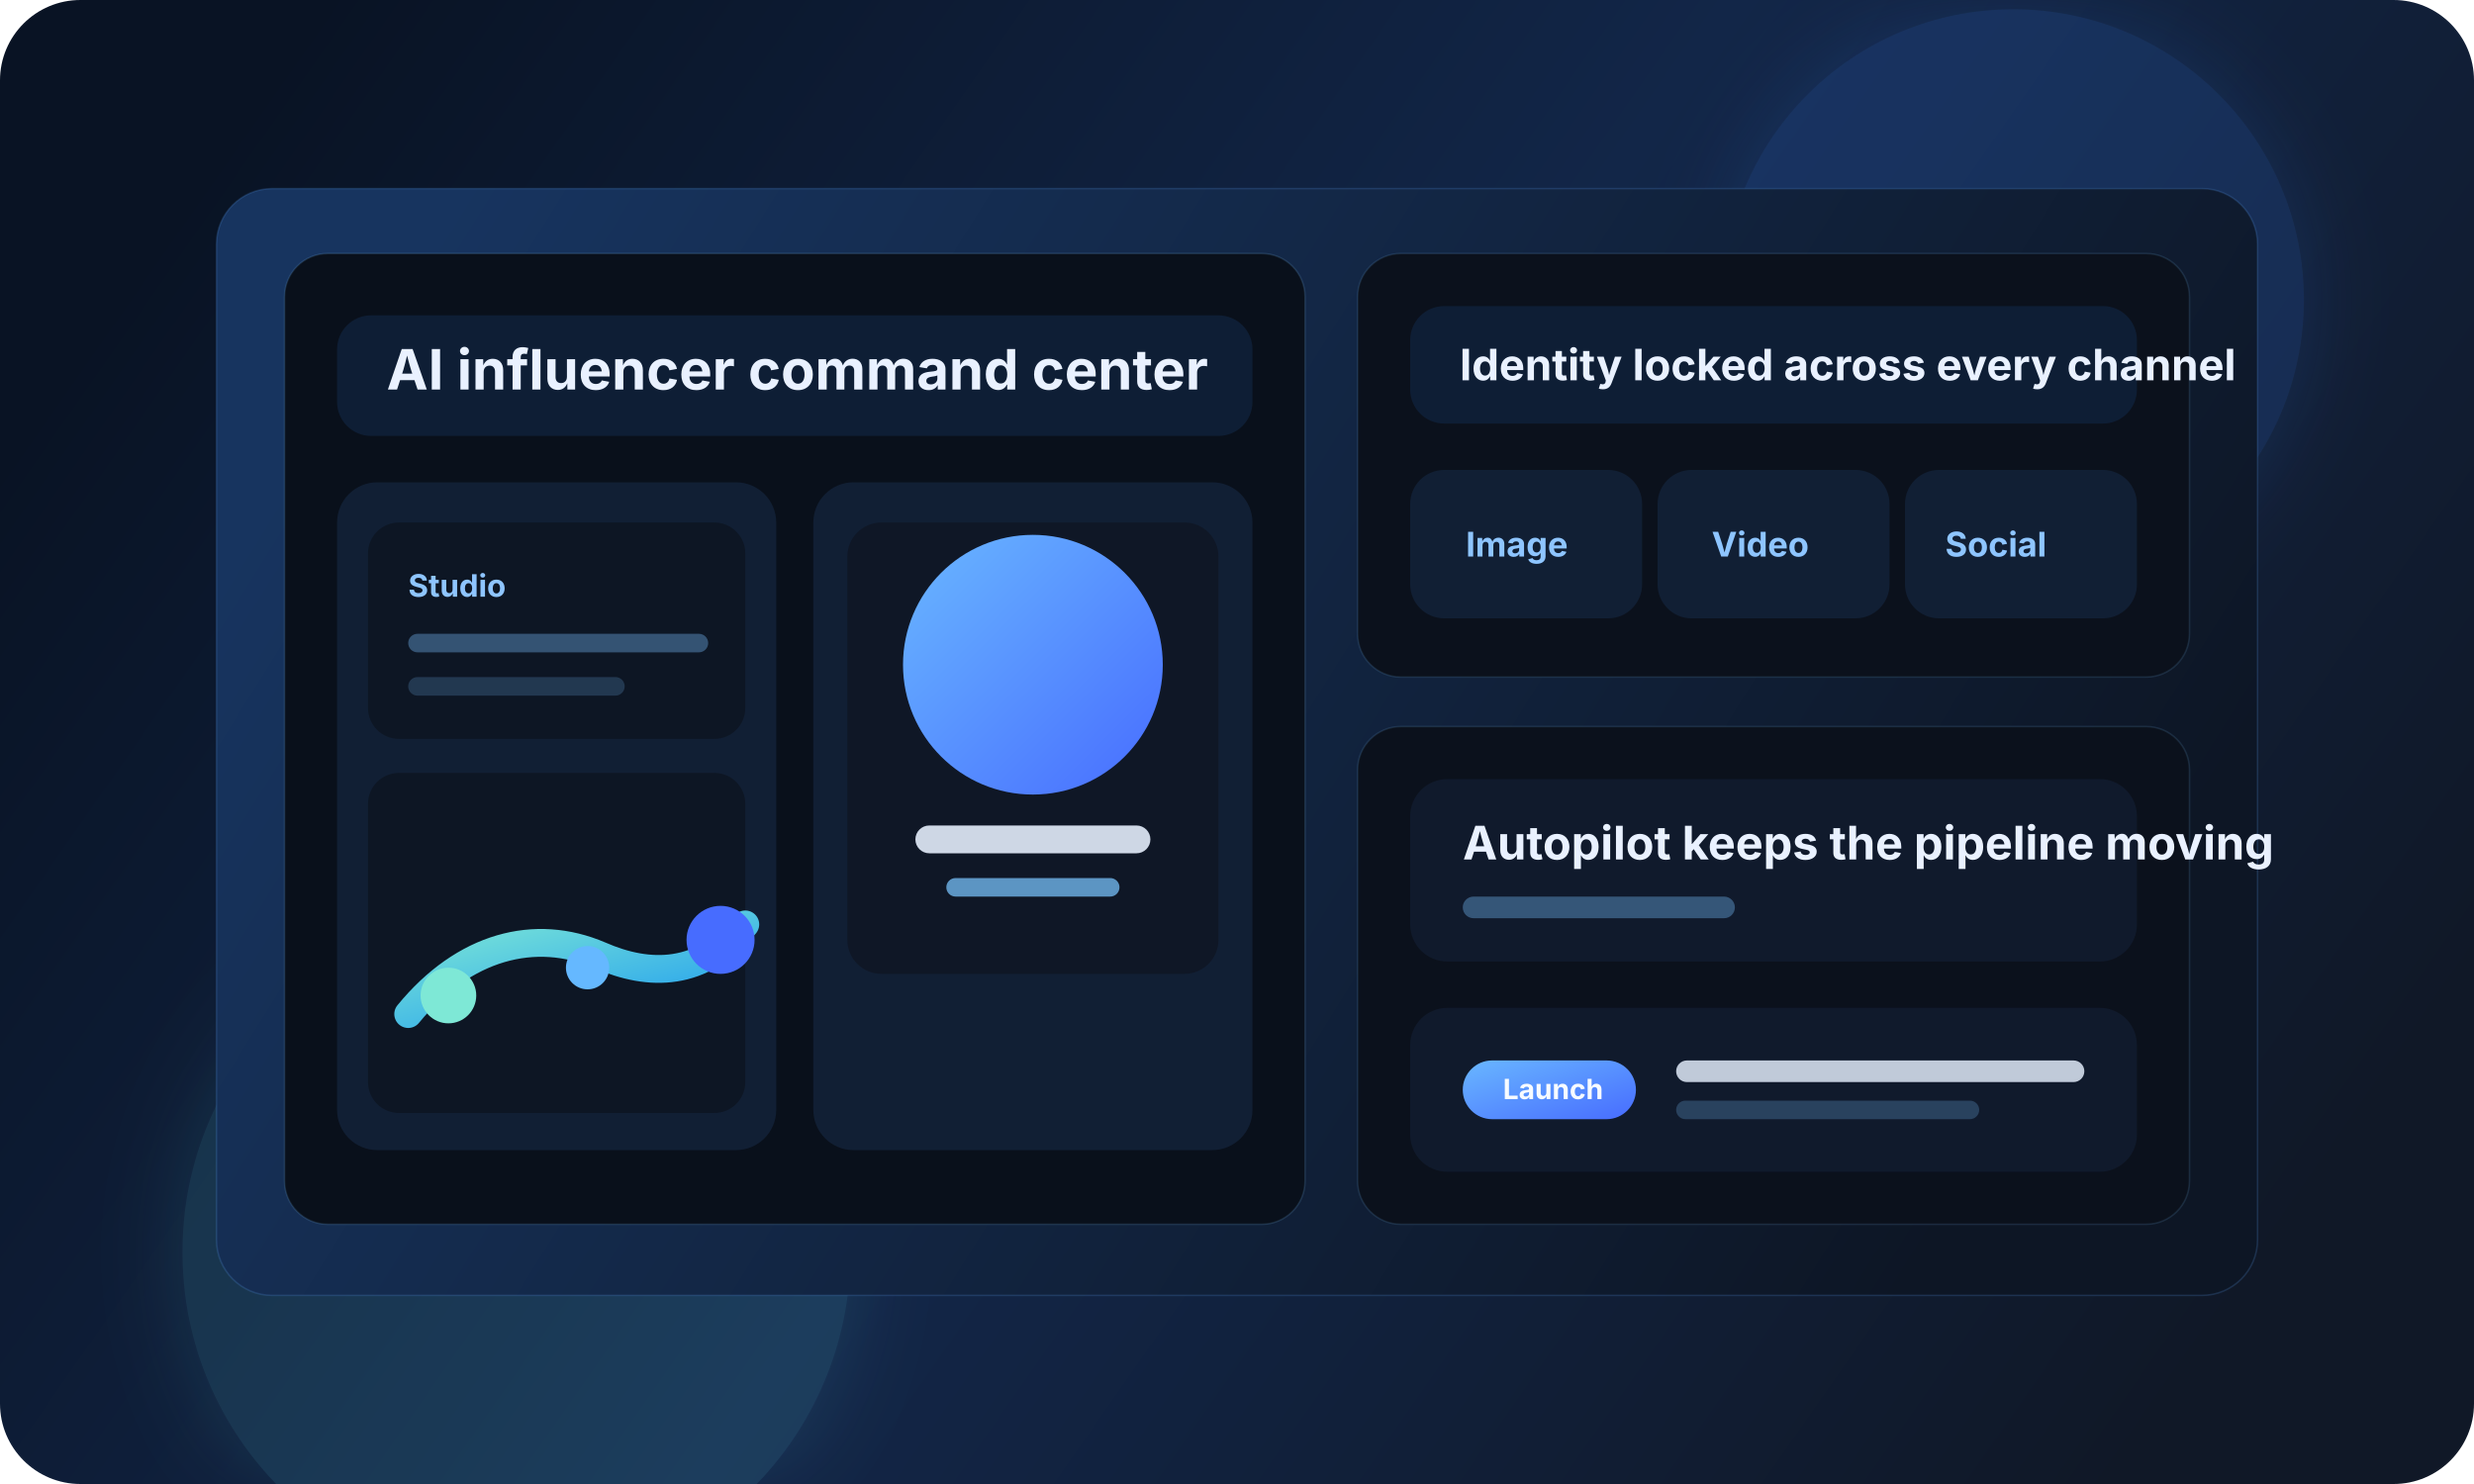
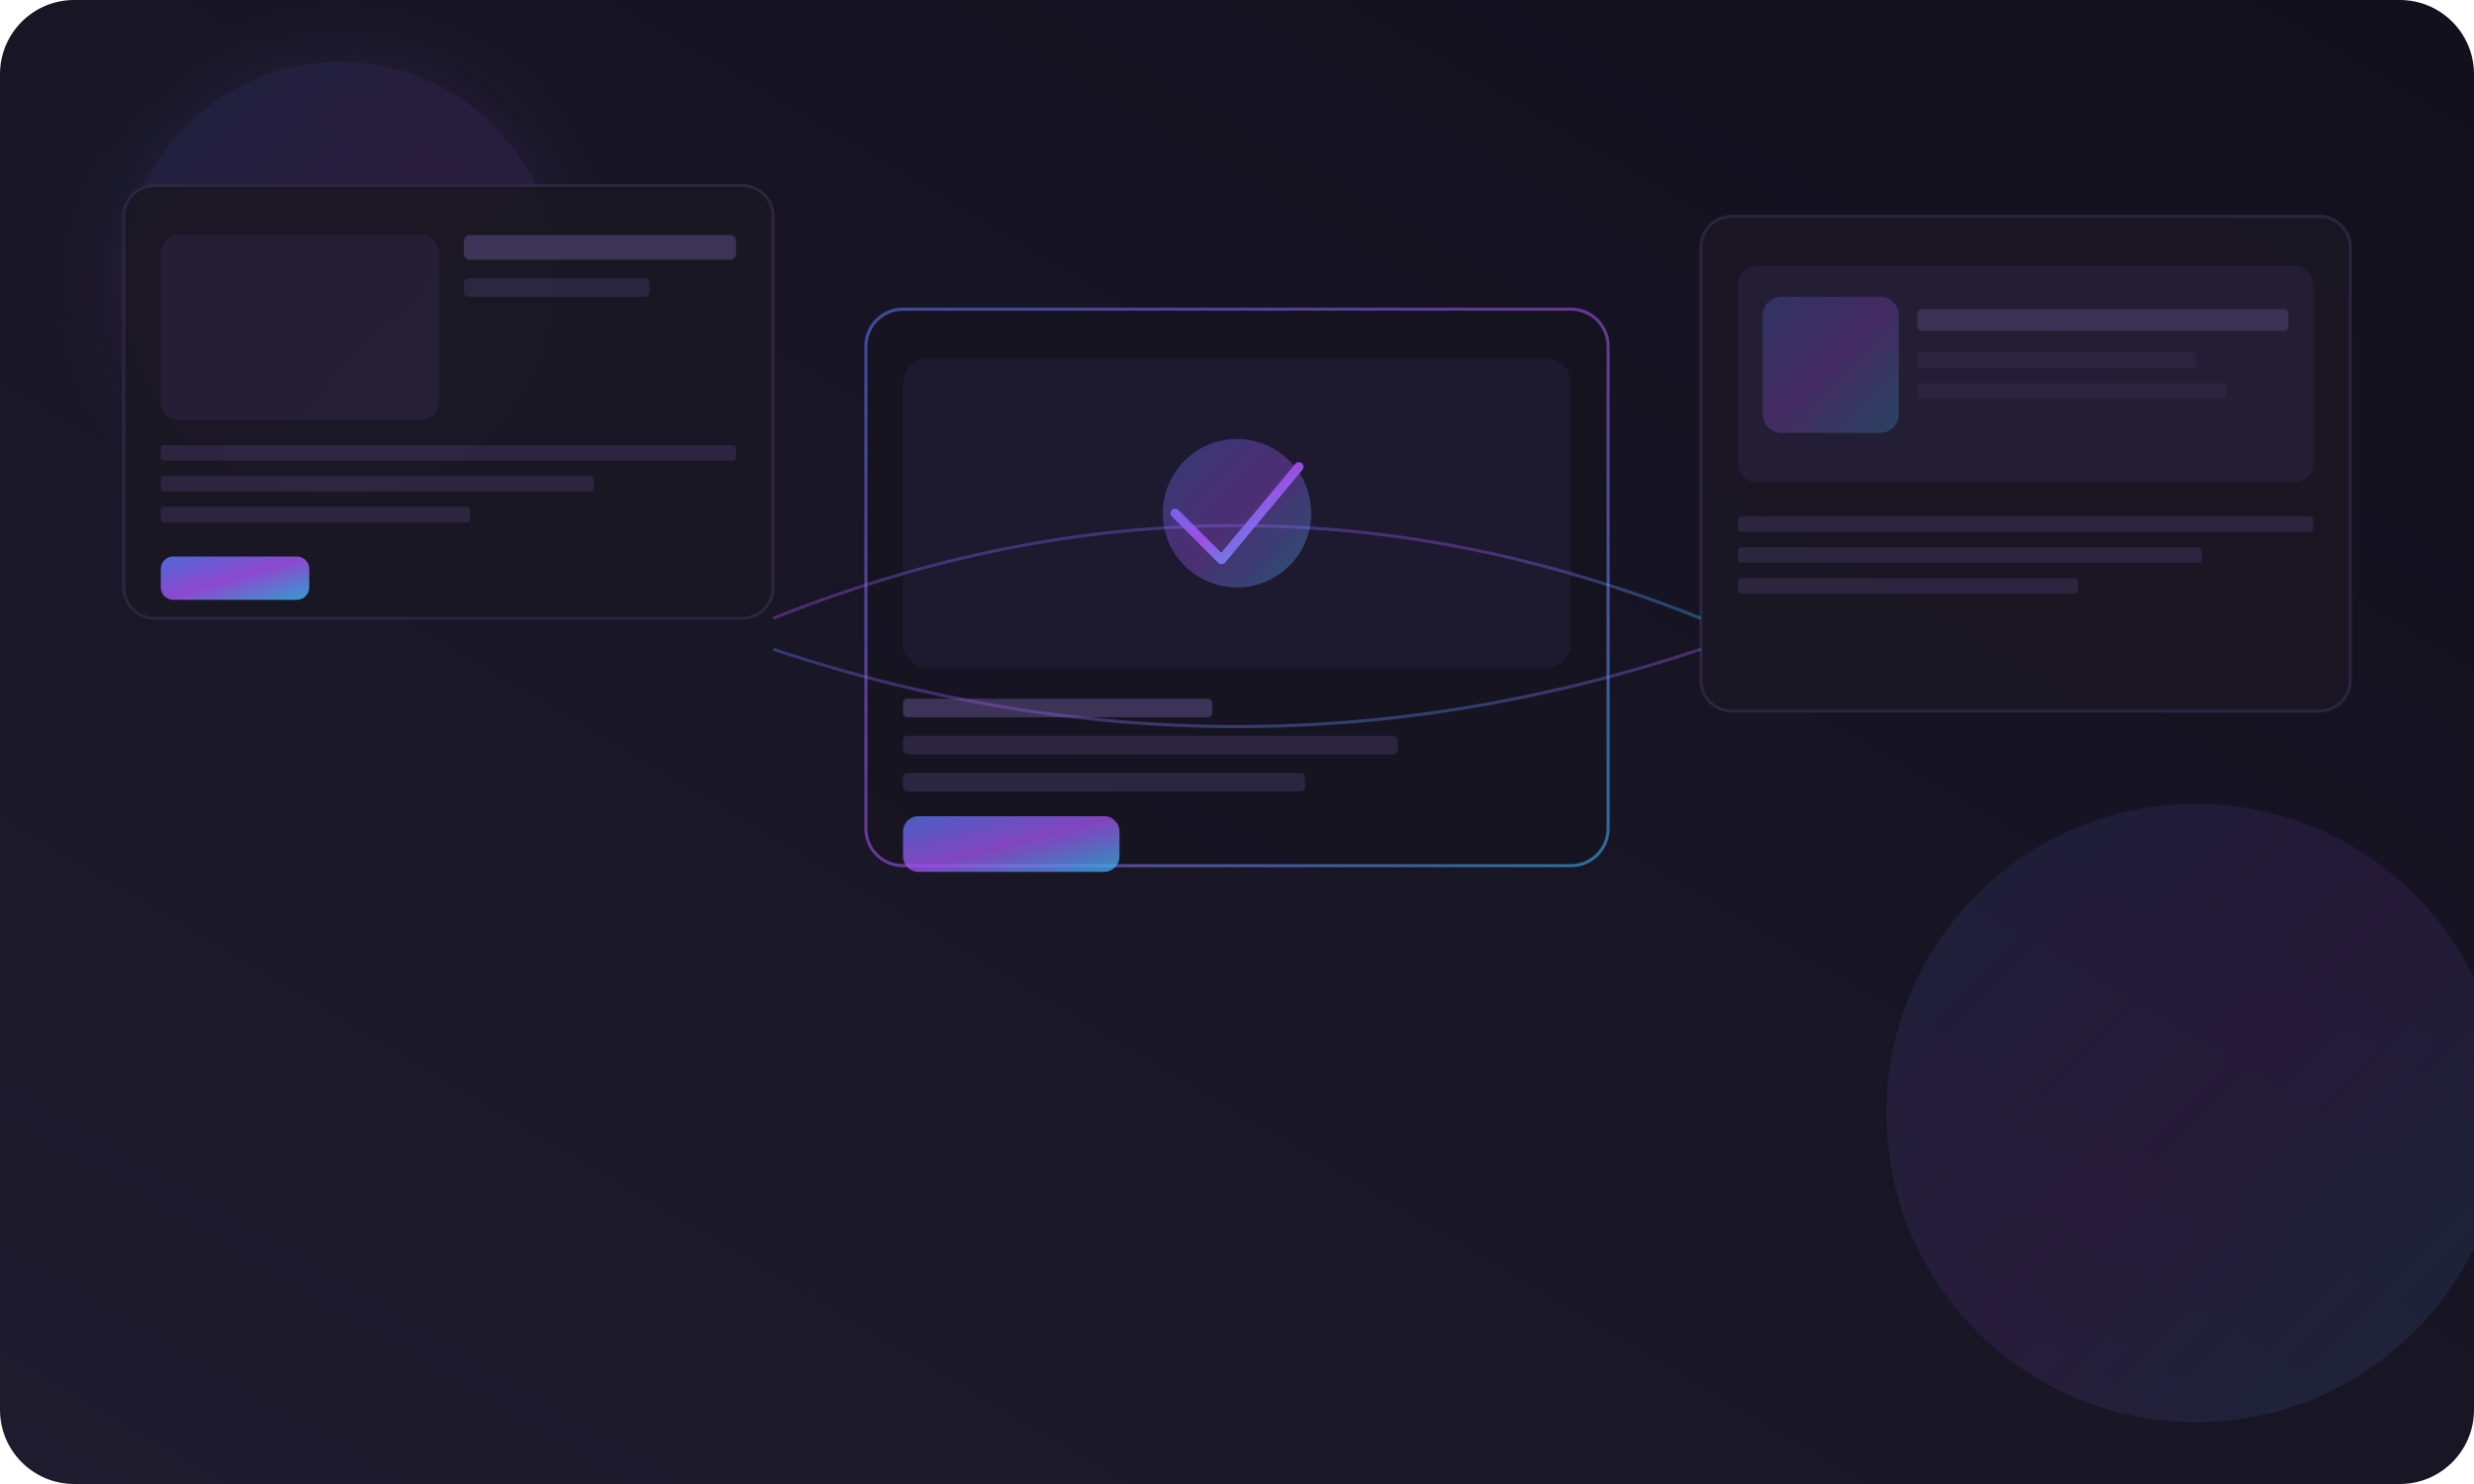
- <svg xmlns="http://www.w3.org/2000/svg" width="1600" height="960" viewBox="0 0 1600 960" fill="none">
+ <svg xmlns="http://www.w3.org/2000/svg" width="1600" height="960" viewBox="0 0 1600 960" fill="none" aria-hidden="true">
  <defs>
-     <linearGradient id="bg" x1="180" y1="40" x2="1410" y2="900" gradientUnits="userSpaceOnUse">
-       <stop stop-color="#091324" />
-       <stop offset="0.5" stop-color="#122648" />
-       <stop offset="1" stop-color="#101827" />
+     <linearGradient id="h1" x1="0%" y1="0%" x2="100%" y2="100%">
+       <stop offset="0%" stop-color="#5b7cff" />
+       <stop offset="50%" stop-color="#a855f7" />
+       <stop offset="100%" stop-color="#38bdf8" />
    </linearGradient>
-     <linearGradient id="card" x1="286" y1="140" x2="1280" y2="760" gradientUnits="userSpaceOnUse">
-       <stop stop-color="#17345F" />
-       <stop offset="1" stop-color="#0D1625" />
-     </linearGradient>
-     <linearGradient id="accentA" x1="0" y1="0" x2="1" y2="1">
-       <stop stop-color="#69B7FF" />
-       <stop offset="1" stop-color="#476CFF" />
-     </linearGradient>
-     <linearGradient id="accentB" x1="0" y1="0" x2="1" y2="1">
-       <stop stop-color="#7EE8D6" />
-       <stop offset="1" stop-color="#1D9BF0" />
+     <linearGradient id="h2" x1="0%" y1="100%" x2="100%" y2="0%">
+       <stop offset="0%" stop-color="#1e1b2e" />
+       <stop offset="100%" stop-color="#12101c" />
    </linearGradient>
    <filter id="glow" x="-20%" y="-20%" width="140%" height="140%">
-       <feGaussianBlur stdDeviation="28" result="blur" />
+       <feGaussianBlur stdDeviation="24" result="b" />
      <feMerge>
-         <feMergeNode in="blur" />
+         <feMergeNode in="b" />
        <feMergeNode in="SourceGraphic" />
      </feMerge>
    </filter>
  </defs>
-   <rect width="1600" height="960" rx="52" fill="url(#bg)" />
-   <circle cx="1302" cy="194" r="188" fill="#3B82F6" opacity="0.16" filter="url(#glow)" />
-   <circle cx="334" cy="810" r="216" fill="#67E8F9" opacity="0.12" filter="url(#glow)" />
-   <rect x="140" y="122" width="1320" height="716" rx="36" fill="url(#card)" stroke="#5FA8FF" stroke-opacity="0.18" />
-   <rect x="184" y="164" width="660" height="628" rx="28" fill="#09101B" stroke="#7DC5FF" stroke-opacity="0.16" />
-   <rect x="878" y="164" width="538" height="274" rx="28" fill="#0B111C" stroke="#7DC5FF" stroke-opacity="0.14" />
-   <rect x="878" y="470" width="538" height="322" rx="28" fill="#0B111C" stroke="#7DC5FF" stroke-opacity="0.14" />
-   <rect x="218" y="204" width="592" height="78" rx="22" fill="#0E1E35" />
-   <text x="250" y="252" fill="#E9F1FF" font-family="Inter, Arial, sans-serif" font-size="36" font-weight="700">AI influencer command center</text>
-   <rect x="218" y="312" width="284" height="432" rx="26" fill="#111F34" />
-   <rect x="526" y="312" width="284" height="432" rx="26" fill="#111F34" />
-   <rect x="548" y="338" width="240" height="292" rx="22" fill="#0F1726" />
-   <circle cx="668" cy="430" r="84" fill="url(#accentA)" />
-   <rect x="592" y="534" width="152" height="18" rx="9" fill="#E7F0FF" opacity="0.88" />
-   <rect x="612" y="568" width="112" height="12" rx="6" fill="#7AC6FF" opacity="0.72" />
-   <rect x="238" y="338" width="244" height="140" rx="20" fill="#0D1624" />
-   <text x="264" y="386" fill="#8EC5FF" font-family="Inter, Arial, sans-serif" font-size="20" font-weight="700">Studio</text>
-   <rect x="264" y="410" width="194" height="12" rx="6" fill="#79BFFF" opacity="0.36" />
-   <rect x="264" y="438" width="140" height="12" rx="6" fill="#79BFFF" opacity="0.2" />
-   <rect x="238" y="500" width="244" height="220" rx="20" fill="#0D1624" />
-   <path d="M264 656C300 612 346 600 388 618C420 632 454 632 482 598" stroke="url(#accentB)" stroke-width="18" stroke-linecap="round" />
-   <circle cx="290" cy="644" r="18" fill="#7EE8D6" />
-   <circle cx="380" cy="626" r="14" fill="#65B8FF" />
-   <circle cx="466" cy="608" r="22" fill="#476CFF" />
-   <rect x="912" y="198" width="470" height="76" rx="22" fill="#0E1E35" />
-   <text x="944" y="246" fill="#E9F1FF" font-family="Inter, Arial, sans-serif" font-size="28" font-weight="700">Identity locked across every channel</text>
-   <rect x="912" y="304" width="150" height="96" rx="22" fill="#111F34" />
-   <rect x="1072" y="304" width="150" height="96" rx="22" fill="#111F34" />
-   <rect x="1232" y="304" width="150" height="96" rx="22" fill="#111F34" />
-   <text x="948" y="360" fill="#8EC5FF" font-family="Inter, Arial, sans-serif" font-size="22" font-weight="700">Image</text>
-   <text x="1107" y="360" fill="#8EC5FF" font-family="Inter, Arial, sans-serif" font-size="22" font-weight="700">Video</text>
-   <text x="1258" y="360" fill="#8EC5FF" font-family="Inter, Arial, sans-serif" font-size="22" font-weight="700">Social</text>
-   <rect x="912" y="504" width="470" height="118" rx="24" fill="#101A2C" />
-   <text x="946" y="556" fill="#E9F1FF" font-family="Inter, Arial, sans-serif" font-size="30" font-weight="700">Autopilot keeps the pipeline moving</text>
-   <rect x="946" y="580" width="176" height="14" rx="7" fill="#78BFFF" opacity="0.36" />
-   <rect x="912" y="652" width="470" height="106" rx="24" fill="#101A2C" />
-   <rect x="946" y="686" width="112" height="38" rx="19" fill="url(#accentA)" />
-   <text x="972" y="711" fill="#F7FBFF" font-family="Inter, Arial, sans-serif" font-size="18" font-weight="700">Launch</text>
-   <rect x="1084" y="686" width="264" height="14" rx="7" fill="#E7F0FF" opacity="0.82" />
-   <rect x="1084" y="712" width="196" height="12" rx="6" fill="#78BFFF" opacity="0.24" />
+   <rect width="1600" height="960" rx="48" fill="url(#h2)" />
+   <circle cx="220" cy="180" r="140" fill="url(#h1)" opacity="0.12" filter="url(#glow)" />
+   <circle cx="1420" cy="720" r="200" fill="url(#h1)" opacity="0.1" />
+   <g opacity="0.95">
+     <rect x="80" y="120" width="420" height="280" rx="20" fill="#1a1724" stroke="#2d2640" stroke-width="2" />
+     <rect x="104" y="152" width="180" height="120" rx="12" fill="#252036" />
+     <rect x="300" y="152" width="176" height="16" rx="4" fill="#3d3558" />
+     <rect x="300" y="180" width="120" height="12" rx="3" fill="#2d2640" />
+     <rect x="104" y="288" width="372" height="10" rx="2" fill="#2d2640" />
+     <rect x="104" y="308" width="280" height="10" rx="2" fill="#2d2640" />
+     <rect x="104" y="328" width="200" height="10" rx="2" fill="#2d2640" />
+     <rect x="104" y="360" width="96" height="28" rx="8" fill="url(#h1)" opacity="0.85" />
+   </g>
+   <g opacity="0.98">
+     <rect x="560" y="200" width="480" height="360" rx="24" fill="#14121e" stroke="url(#h1)" stroke-width="2" opacity="0.55" />
+     <rect x="584" y="232" width="432" height="200" rx="16" fill="#1e1a2e" />
+     <circle cx="800" cy="332" r="48" fill="url(#h1)" opacity="0.35" />
+     <path d="M760 332 L790 362 L840 302" stroke="url(#h1)" stroke-width="6" stroke-linecap="round" stroke-linejoin="round" fill="none" opacity="0.9" />
+     <rect x="584" y="452" width="200" height="12" rx="3" fill="#3d3558" />
+     <rect x="584" y="476" width="320" height="12" rx="3" fill="#2d2640" />
+     <rect x="584" y="500" width="260" height="12" rx="3" fill="#2d2640" />
+     <rect x="584" y="528" width="140" height="36" rx="10" fill="url(#h1)" opacity="0.75" />
+   </g>
+   <g opacity="0.92">
+     <rect x="1100" y="140" width="420" height="320" rx="20" fill="#1a1724" stroke="#2d2640" stroke-width="2" />
+     <rect x="1124" y="172" width="372" height="140" rx="12" fill="#252036" />
+     <rect x="1140" y="192" width="88" height="88" rx="12" fill="url(#h1)" opacity="0.25" />
+     <rect x="1240" y="200" width="240" height="14" rx="3" fill="#3d3558" />
+     <rect x="1240" y="228" width="180" height="10" rx="2" fill="#2d2640" />
+     <rect x="1240" y="248" width="200" height="10" rx="2" fill="#2d2640" />
+     <rect x="1124" y="334" width="372" height="10" rx="2" fill="#2d2640" />
+     <rect x="1124" y="354" width="300" height="10" rx="2" fill="#2d2640" />
+     <rect x="1124" y="374" width="220" height="10" rx="2" fill="#2d2640" />
+   </g>
+   <g stroke="url(#h1)" stroke-width="2" opacity="0.35">
+     <path d="M500 400 Q800 280 1100 400" />
+     <path d="M500 420 Q800 520 1100 420" />
+   </g>
</svg>
